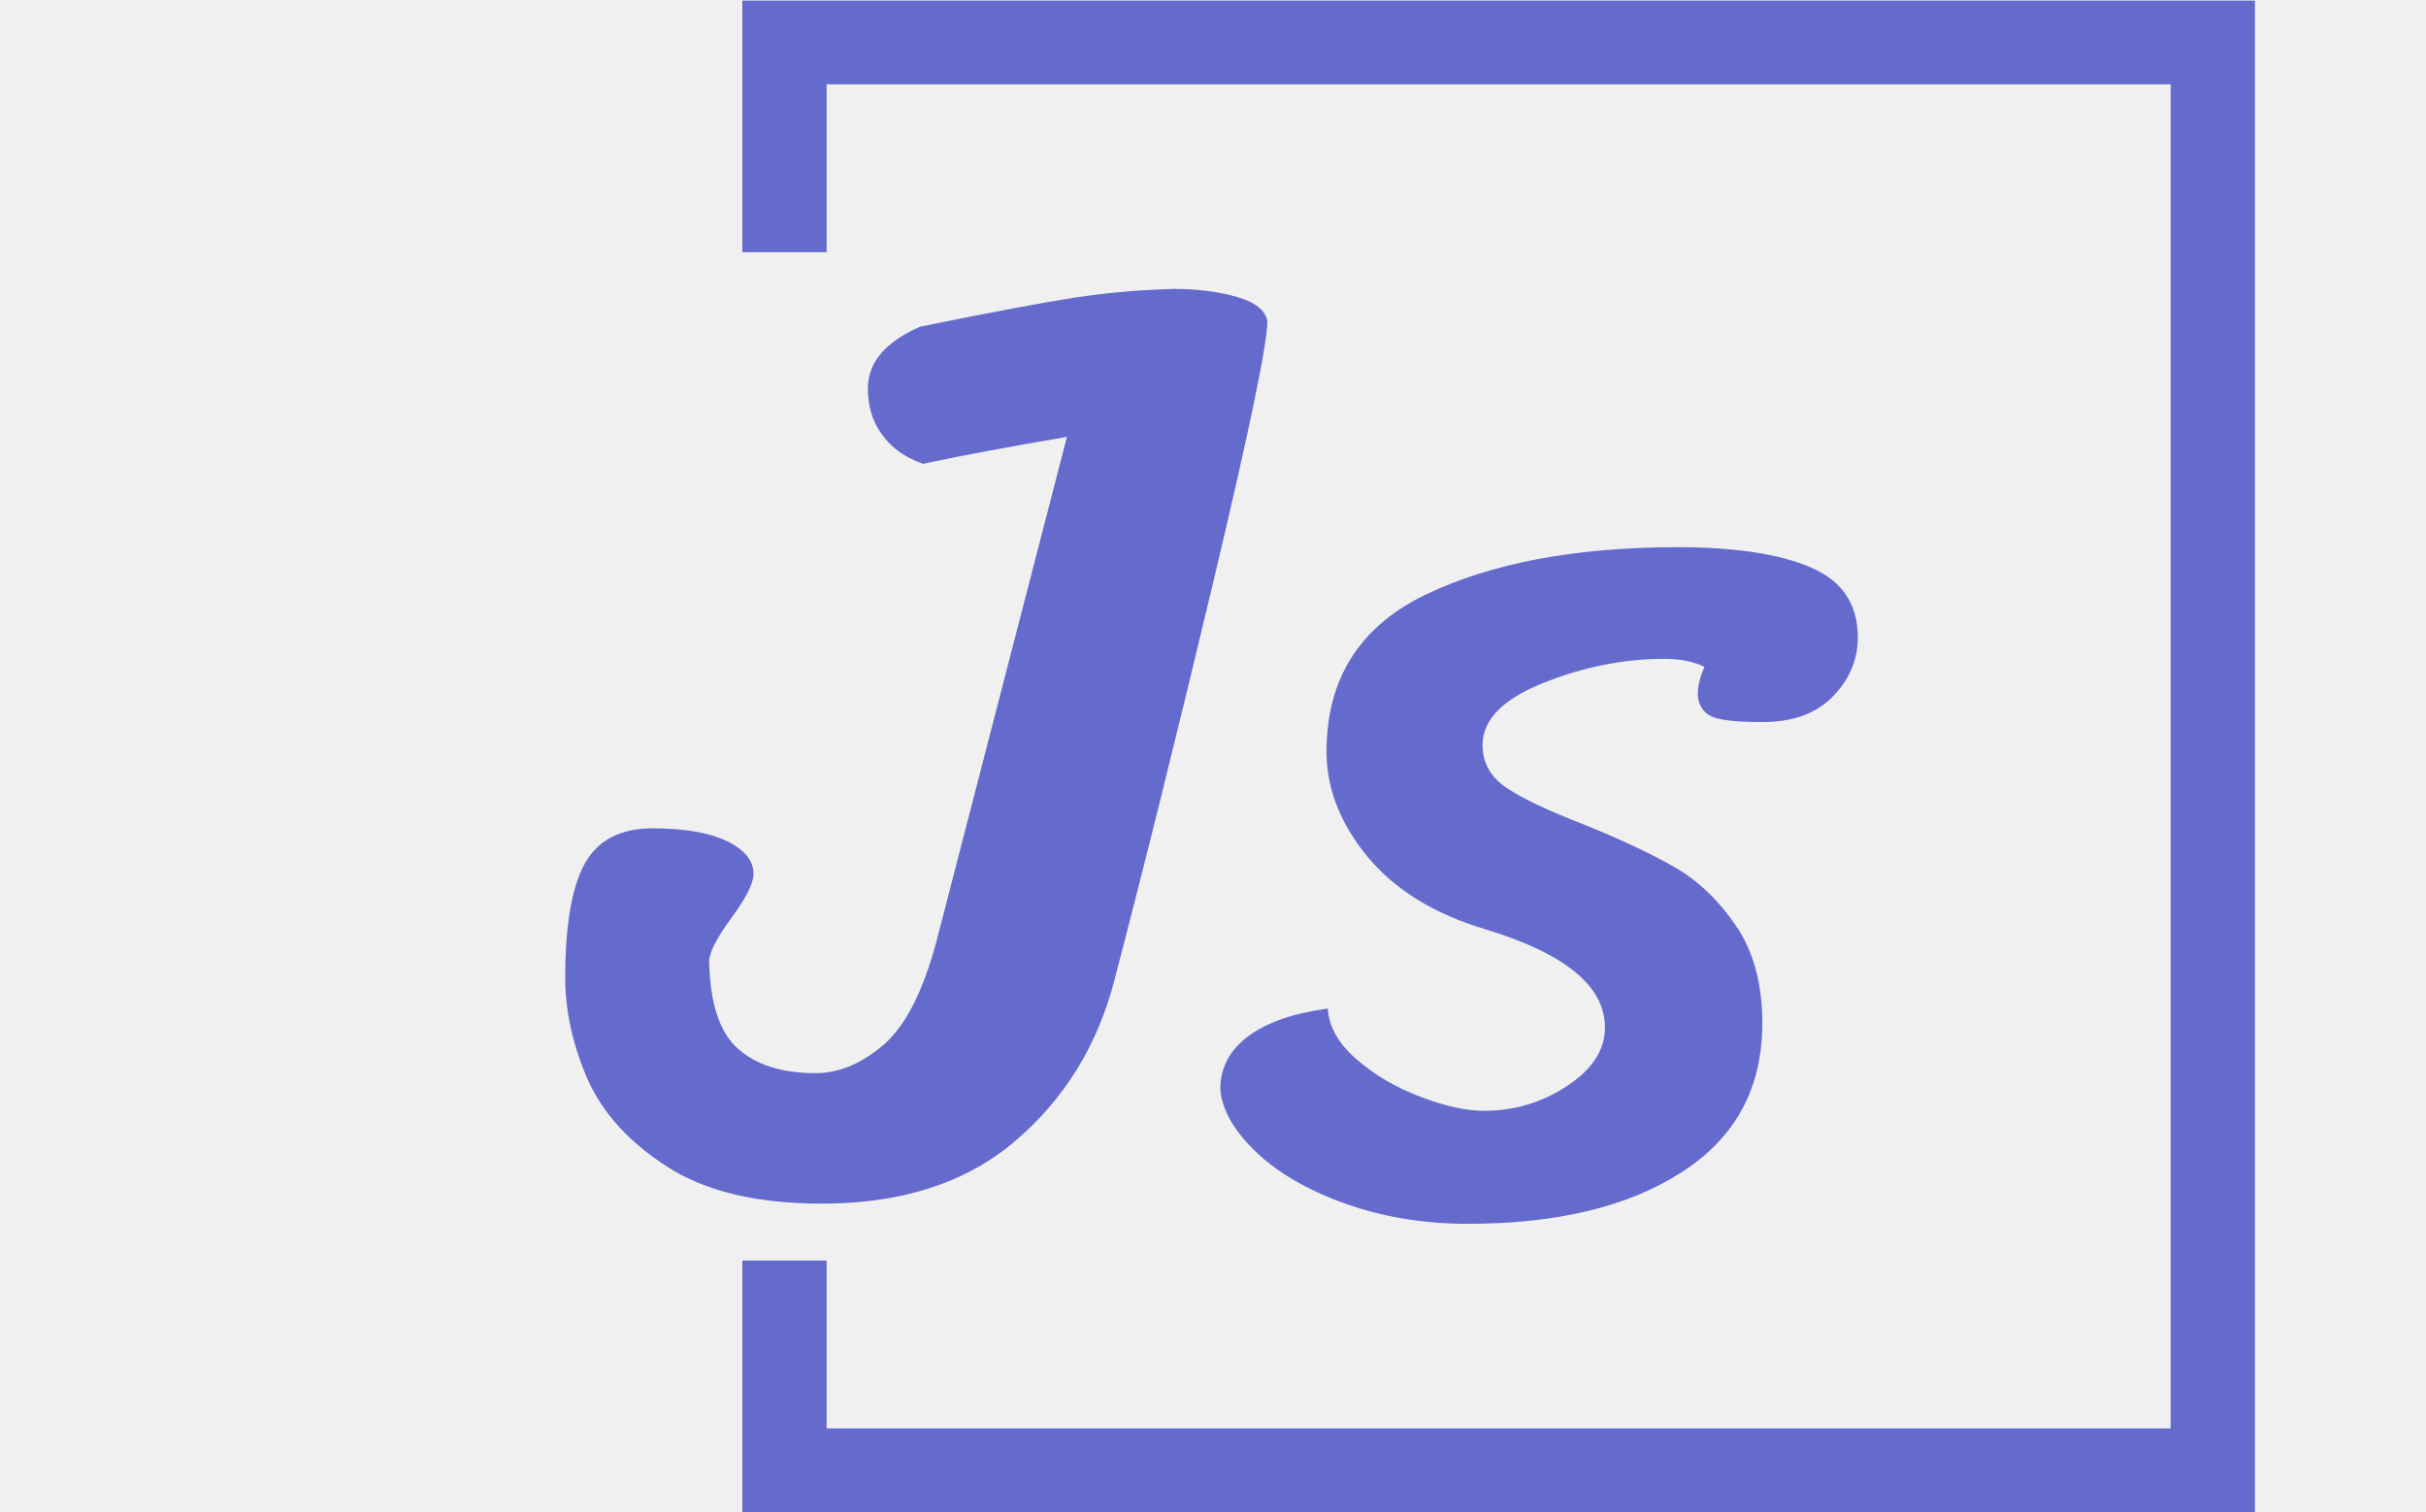
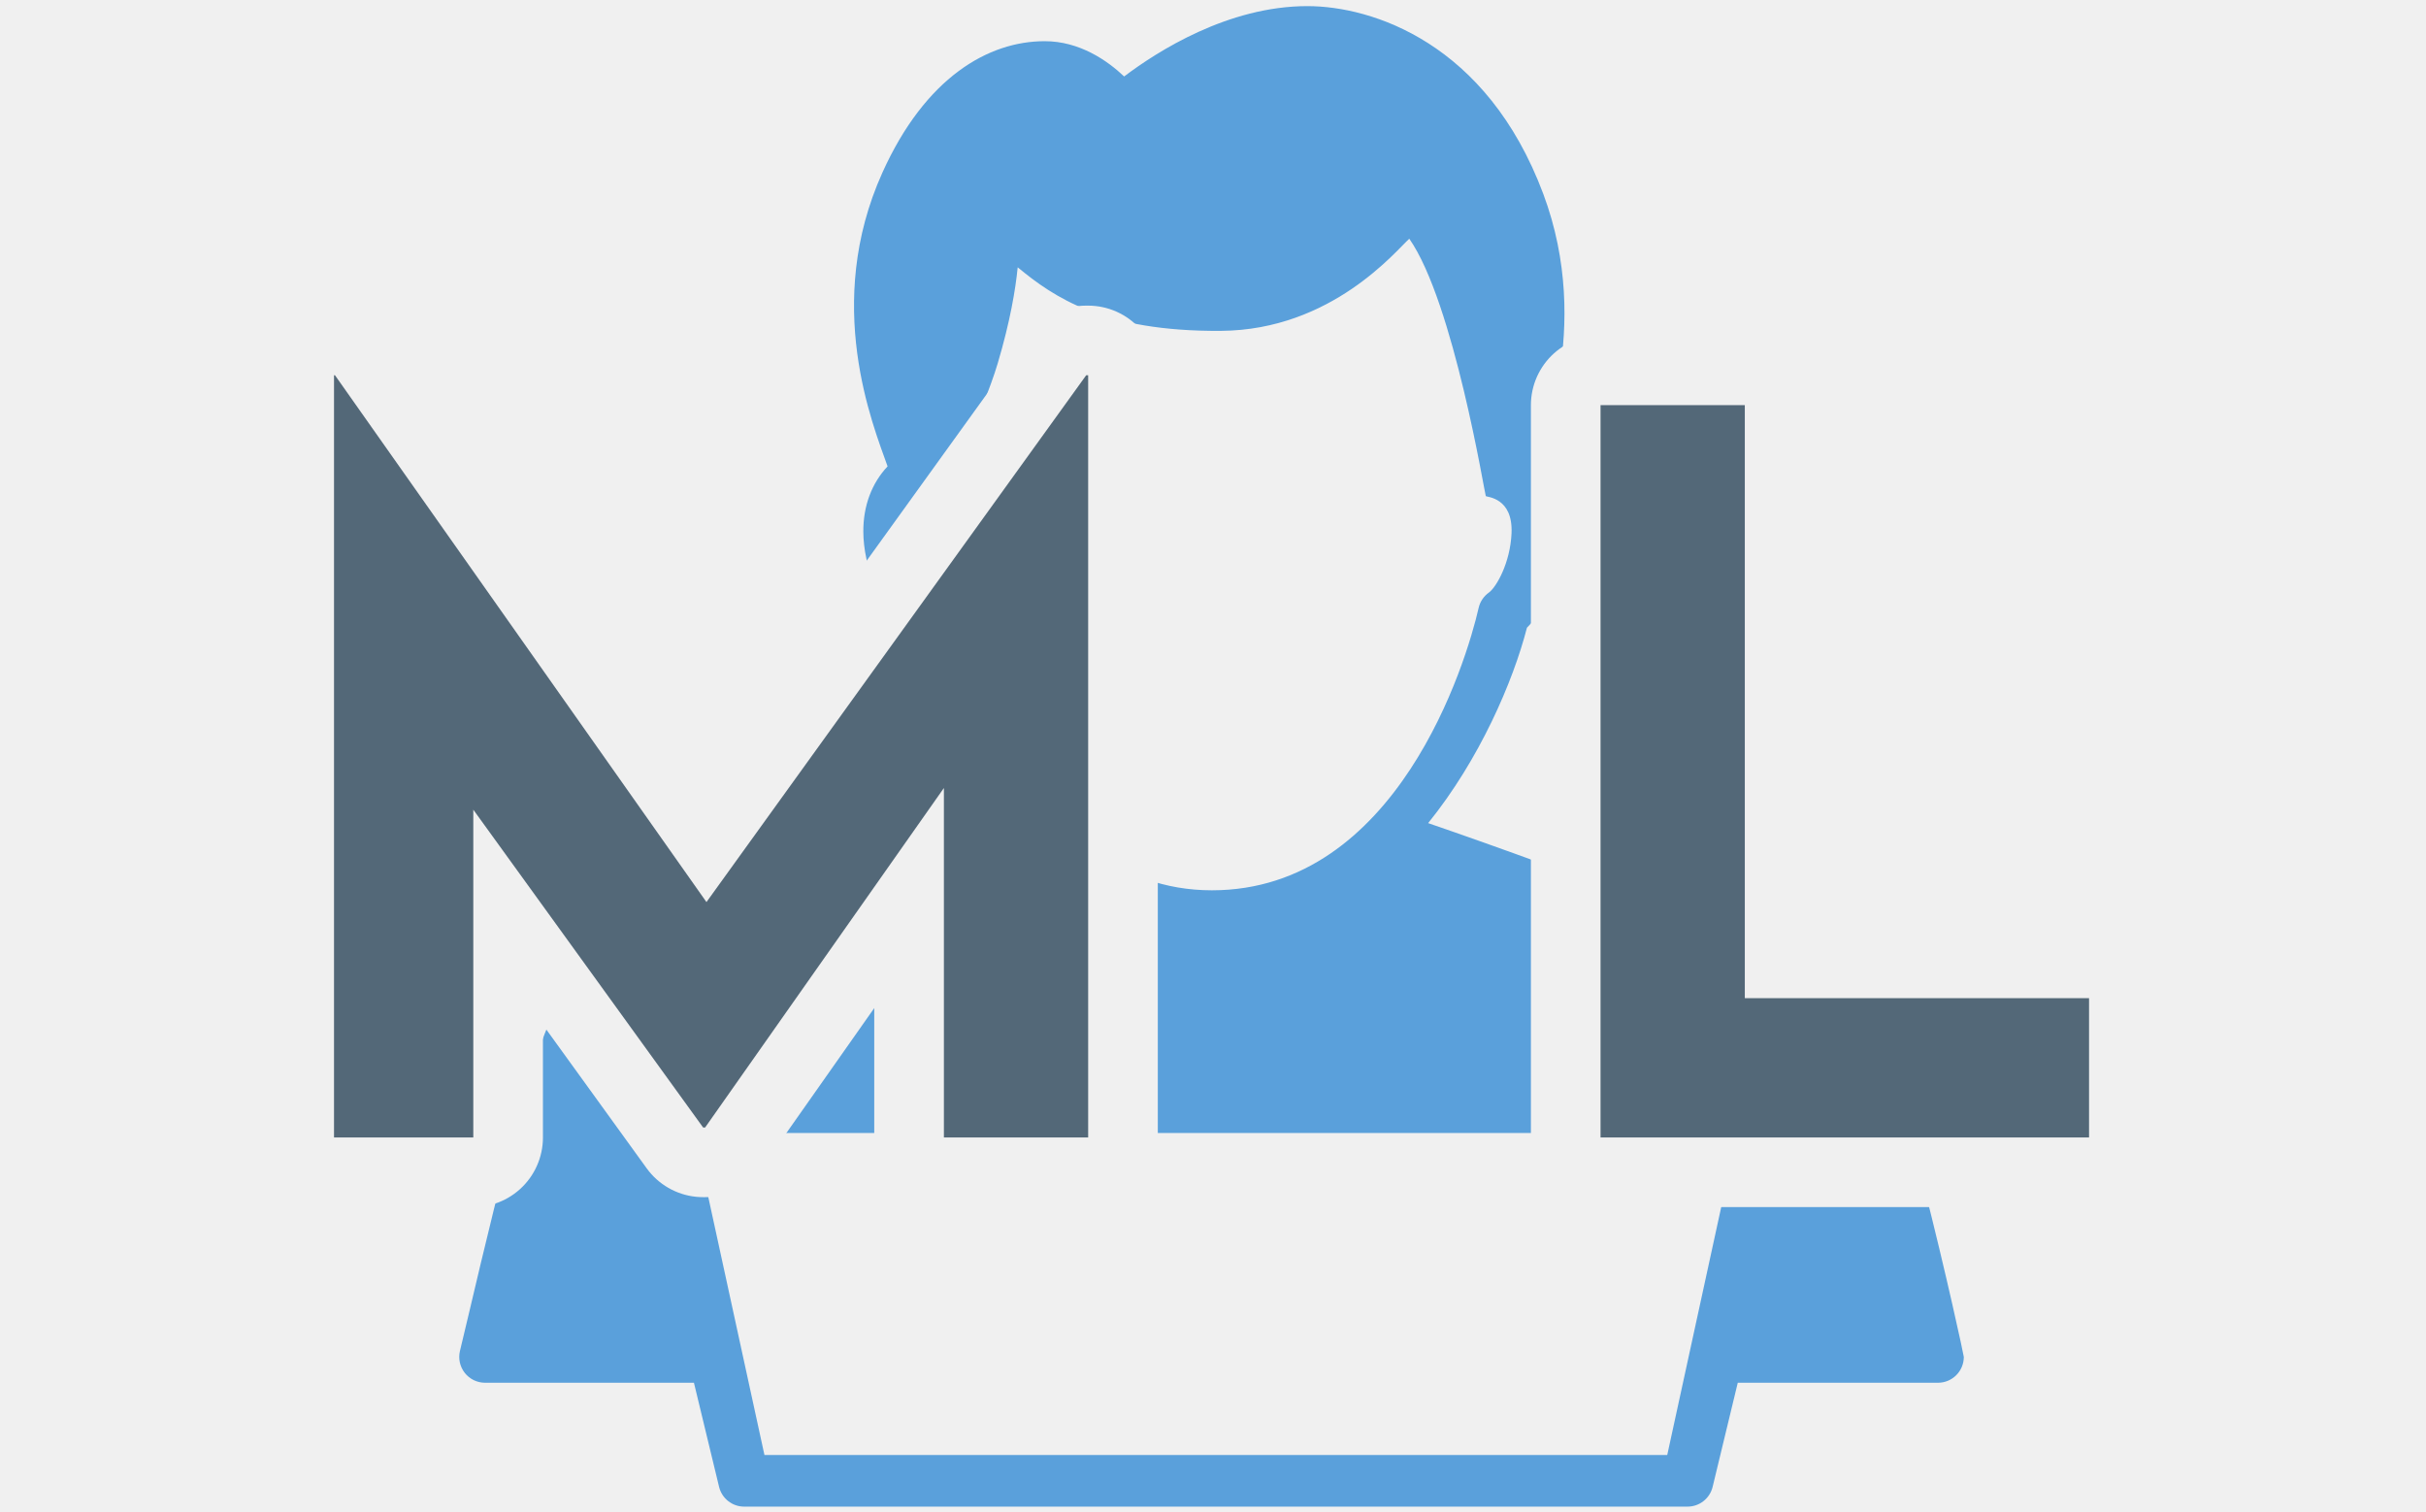
<svg xmlns="http://www.w3.org/2000/svg" version="1.1" width="1000" height="623" viewBox="0 0 1000 623">
  <g transform="matrix(1,0,0,1,-0.6060606,0.2522267)">
    <svg viewBox="0 0 396 247" data-background-color="#ffffff" preserveAspectRatio="xMidYMid meet" height="623" width="1000">
-       <defs />
      <g id="tight-bounds" transform="matrix(1,0,0,1,0.24,-0.1)">
        <svg viewBox="0 0 395.52 247.2" height="247.2" width="395.52">
          <g>
            <svg />
          </g>
          <g>
            <svg viewBox="0 0 395.52 247.2" height="247.2" width="395.52">
-               <g transform="matrix(1,0,0,1,92.14015,47.2152)">
-                 <svg viewBox="0 0 211.24 152.77" height="152.77" width="211.24">
+               <mask id="17ba5cff-8eee-48cb-b826-21e92111df50">
+                 <rect width="640" height="400" fill="white" />
+                 <g transform="matrix(1,0,0,1,39.552,48.31825)">
+                   <svg viewBox="0 0 316.416 150.563" height="150.563" width="316.416">
+                     <g>
+                       <svg viewBox="0 0 316.416 150.563" height="150.563" width="316.416">
+                         <g>
+                           <svg viewBox="0 0 316.416 150.563" height="150.563" width="316.416">
+                             <g>
+                               <svg viewBox="0 0 316.416 150.563" height="150.563" width="316.416">
+                                 <g id="SvgjsG1634">
+                                   <svg viewBox="0 0 316.416 150.563" height="150.563" width="316.416" id="SvgjsSvg1633">
+                                     <g>
+                                       <svg viewBox="0 0 316.416 150.563" height="150.563" width="316.416">
+                                         <g transform="matrix(1,0,0,1,0,0)">
+                                           <svg width="316.416" viewBox="0.75 -42.3 96.2 46.3" height="150.563" data-palette-color="#536878">
+                                             <path d="M11.75 0L4.75 0 4.75-38.3 4.8-38.3 25.25-9.3 22.15-10 42.55-38.3 42.65-38.3 42.65 0 35.4 0 35.4-21.95 35.85-18.2 23.4-0.5 23.3-0.5 10.5-18.2 11.75-21.65 11.75 0ZM68.4 0L68.4-36.8 75.65-36.8 75.65-7 92.95-7 92.95 0 68.4 0Z" opacity="1" transform="matrix(1,0,0,1,0,0)" fill="black" class="wordmark-text-0" id="SvgjsPath1632" stroke-width="7" stroke="black" stroke-linejoin="round" />
+                                           </svg>
+                                         </g>
+                                       </svg>
+                                     </g>
+                                   </svg>
+                                 </g>
+                               </svg>
+                             </g>
+                           </svg>
+                         </g>
+                       </svg>
+                     </g>
+                   </svg>
+                 </g>
+               </mask>
+               <g transform="matrix(1,0,0,1,39.552,48.31825)">
+                 <svg viewBox="0 0 316.416 150.563" height="150.563" width="316.416">
                  <g>
-                     <svg viewBox="0 0 211.24 152.77" height="152.77" width="211.24">
+                     <svg viewBox="0 0 316.416 150.563" height="150.563" width="316.416">
                      <g>
-                         <svg viewBox="0 0 211.24 152.77" height="152.77" width="211.24">
+                         <svg viewBox="0 0 316.416 150.563" height="150.563" width="316.416">
                          <g>
-                             <svg viewBox="0 0 211.24 152.77" height="152.77" width="211.24">
-                               <g>
-                                 <svg viewBox="0 0 211.24 152.77" height="152.77" width="211.24">
+                             <svg viewBox="0 0 316.416 150.563" height="150.563" width="316.416">
+                               <g id="textblocktransform">
+                                 <svg viewBox="0 0 316.416 150.563" height="150.563" width="316.416" id="textblock">
                                  <g>
-                                     <svg viewBox="0 0 211.24 152.77" height="152.77" width="211.24">
+                                     <svg viewBox="0 0 316.416 150.563" height="150.563" width="316.416">
                                      <g transform="matrix(1,0,0,1,0,0)">
-                                         <svg width="211.24" viewBox="-1.4 -33.4 48.05 34.75" height="152.77" data-palette-color="#656acd">
-                                           <path d="M21.2-33.4Q22.55-33.4 23.58-33.1 24.6-32.8 24.7-32.2L24.7-32.2Q24.7-30.95 22.7-22.55 20.7-14.15 19-7.65L19-7.65Q18.05-4.05 15.33-1.73 12.6 0.6 8.15 0.6L8.15 0.6Q4.5 0.6 2.38-0.78 0.25-2.15-0.58-4.05-1.4-5.95-1.4-7.8L-1.4-7.8Q-1.4-10.7-0.68-12.03 0.05-13.35 1.85-13.35L1.85-13.35Q3.6-13.35 4.6-12.88 5.6-12.4 5.6-11.65L5.6-11.65Q5.6-11.15 4.8-10.05L4.8-10.05Q3.95-8.9 3.95-8.4L3.95-8.4Q4-6.05 5.03-5.15 6.05-4.25 7.9-4.25L7.9-4.25Q9.2-4.25 10.43-5.3 11.65-6.35 12.4-9.15L12.4-9.15 17.25-27.9Q14-27.35 11.9-26.9L11.9-26.9Q10.9-27.25 10.38-27.98 9.85-28.7 9.85-29.7L9.85-29.7Q9.85-31.15 11.8-32L11.8-32Q15.75-32.8 17.55-33.08 19.35-33.35 21.2-33.4L21.2-33.4ZM40.95-19.35Q40.35-19.65 39.45-19.65L39.45-19.65Q37.2-19.65 34.95-18.75 32.7-17.85 32.7-16.45L32.7-16.45Q32.7-15.45 33.6-14.85 34.5-14.25 36.45-13.5L36.45-13.5Q38.55-12.65 39.85-11.9 41.15-11.15 42.12-9.73 43.1-8.3 43.1-6.1L43.1-6.1Q43.1-2.5 40.12-0.58 37.15 1.35 32.15 1.35L32.15 1.35Q29.7 1.35 27.6 0.6 25.5-0.15 24.27-1.33 23.05-2.5 22.95-3.65L22.95-3.65Q22.95-4.85 24-5.63 25.05-6.4 26.95-6.65L26.95-6.65Q27-5.65 28-4.78 29-3.9 30.37-3.38 31.75-2.85 32.75-2.85L32.75-2.85Q34.45-2.85 35.85-3.78 37.25-4.7 37.25-5.95L37.25-5.95Q37.25-8.25 32.8-9.6L32.8-9.6Q29.95-10.45 28.42-12.3 26.9-14.15 26.9-16.2L26.9-16.2Q26.9-20.25 30.57-22.03 34.25-23.8 39.95-23.8L39.95-23.8Q43.15-23.8 44.9-23.05 46.65-22.3 46.65-20.45L46.65-20.45Q46.65-19.2 45.72-18.25 44.8-17.3 43.1-17.3L43.1-17.3Q41.6-17.3 41.17-17.53 40.75-17.75 40.7-18.3L40.7-18.3Q40.7-18.8 40.95-19.35L40.95-19.35Z" opacity="1" transform="matrix(1,0,0,1,0,0)" fill="#656acd" class="undefined-text-0" data-fill-palette-color="primary" id="text-0" />
+                                         <svg width="316.416" viewBox="0.75 -42.3 96.2 46.3" height="150.563" data-palette-color="#536878">
+                                           <path d="M11.75 0L4.75 0 4.75-38.3 4.8-38.3 25.25-9.3 22.15-10 42.55-38.3 42.65-38.3 42.65 0 35.4 0 35.4-21.95 35.85-18.2 23.4-0.5 23.3-0.5 10.5-18.2 11.75-21.65 11.75 0ZM68.4 0L68.4-36.8 75.65-36.8 75.65-7 92.95-7 92.95 0 68.4 0Z" opacity="1" transform="matrix(1,0,0,1,0,0)" fill="#536878" class="wordmark-text-0" data-fill-palette-color="primary" id="text-0" />
                                        </svg>
                                      </g>
                                    </svg>
                                  </g>
                                </svg>
                              </g>
                            </svg>
                          </g>
                        </svg>
                      </g>
                    </svg>
                  </g>
                </svg>
              </g>
-               <path d="M121.079 41.215L121.079 0 368.279 0 368.279 247.2 121.079 247.2 121.079 205.985 134.855 205.985 134.855 233.423 354.502 233.423 354.502 13.777 134.855 13.777 134.855 41.215Z" fill="#656acd" stroke="transparent" data-fill-palette-color="primary" />
+               <g mask="url(#17ba5cff-8eee-48cb-b826-21e92111df50)">
+                 <g transform="matrix(2.791407, 0, 0, 2.791407, 74.81809, 1)">
+                   <svg version="1.1" x="0" y="0" viewBox="5.958 6.08 88.086 87.841" enable-background="new 0 0 100 100" xml:space="preserve" height="87.841" width="88.086" class="icon-none" data-fill-palette-color="accent" id="none">
+                     <path d="M87.921 64.017c-1.854-1.63-17.356-7.408-25.238-10.109 3.012-3.726 4.971-8.288 5.784-11.438 1.18-1.17 2.043-3.33 2.118-5.423 0.064-1.801-0.465-3.362-1.501-4.468 0.006-0.536 3.317-7.547 0.336-15.516C66.111 8.218 59.389 6.08 55.611 6.08c-4.634 0-8.772 2.64-10.726 4.118-0.989-0.935-2.609-2.065-4.653-2.065-3.293 0-6.983 2.111-9.502 7.698-3.466 7.691-0.566 14.727 0.305 17.193-0.927 0.987-1.425 2.306-1.42 3.814 0.006 2.079 1.004 4.436 2.349 5.687 0.552 2.109 2.108 7.061 5.408 11.383-16.008 6.026-24.514 9.463-25.291 10.22-1.808 1.76-4.854 15.645-6.08 20.673-0.11 0.45-0.006 0.926 0.28 1.291 0.287 0.365 0.724 0.577 1.188 0.577h12.229l1.472 6.095c0.164 0.679 0.771 1.157 1.468 1.157H77.87c0.698 0 1.305-0.478 1.468-1.156l1.472-6.096h11.703c0.007 0 0.013 0 0.02 0 0.835 0 1.511-0.677 1.511-1.511C94.044 84.976 89.842 65.705 87.921 64.017zM34.775 41.32c-0.088-0.364-0.307-0.683-0.616-0.894-0.604-0.413-1.524-2.058-1.524-3.597 0-2.019 1.304-2.066 1.304-2.066 0.307-0.028 2.688-4.897 3.539-7.753 0.737-2.474 1.049-4.361 1.175-5.639 2.111 1.744 5.034 3.768 11.894 3.72 6.507-0.046 10.276-4.721 11.031-5.394 2.606 3.724 4.423 14.985 4.48 15.066 0.046 0.067 1.597 0.063 1.507 2.175-0.073 1.728-0.887 3.16-1.331 3.477-0.302 0.215-0.514 0.535-0.596 0.897-0.714 3.15-4.751 16.529-15.618 16.529C38.942 57.841 35.193 43.058 34.775 41.32zM76.681 90.899H23.826l-4.104-18.849h61.063L76.681 90.899z" fill="#5aa0db" data-fill-palette-color="accent" />
+                   </svg>
+                 </g>
+               </g>
            </svg>
          </g>
+           <defs />
        </svg>
        <rect width="395.52" height="247.2" fill="none" stroke="none" visibility="hidden" />
      </g>
    </svg>
  </g>
</svg>
